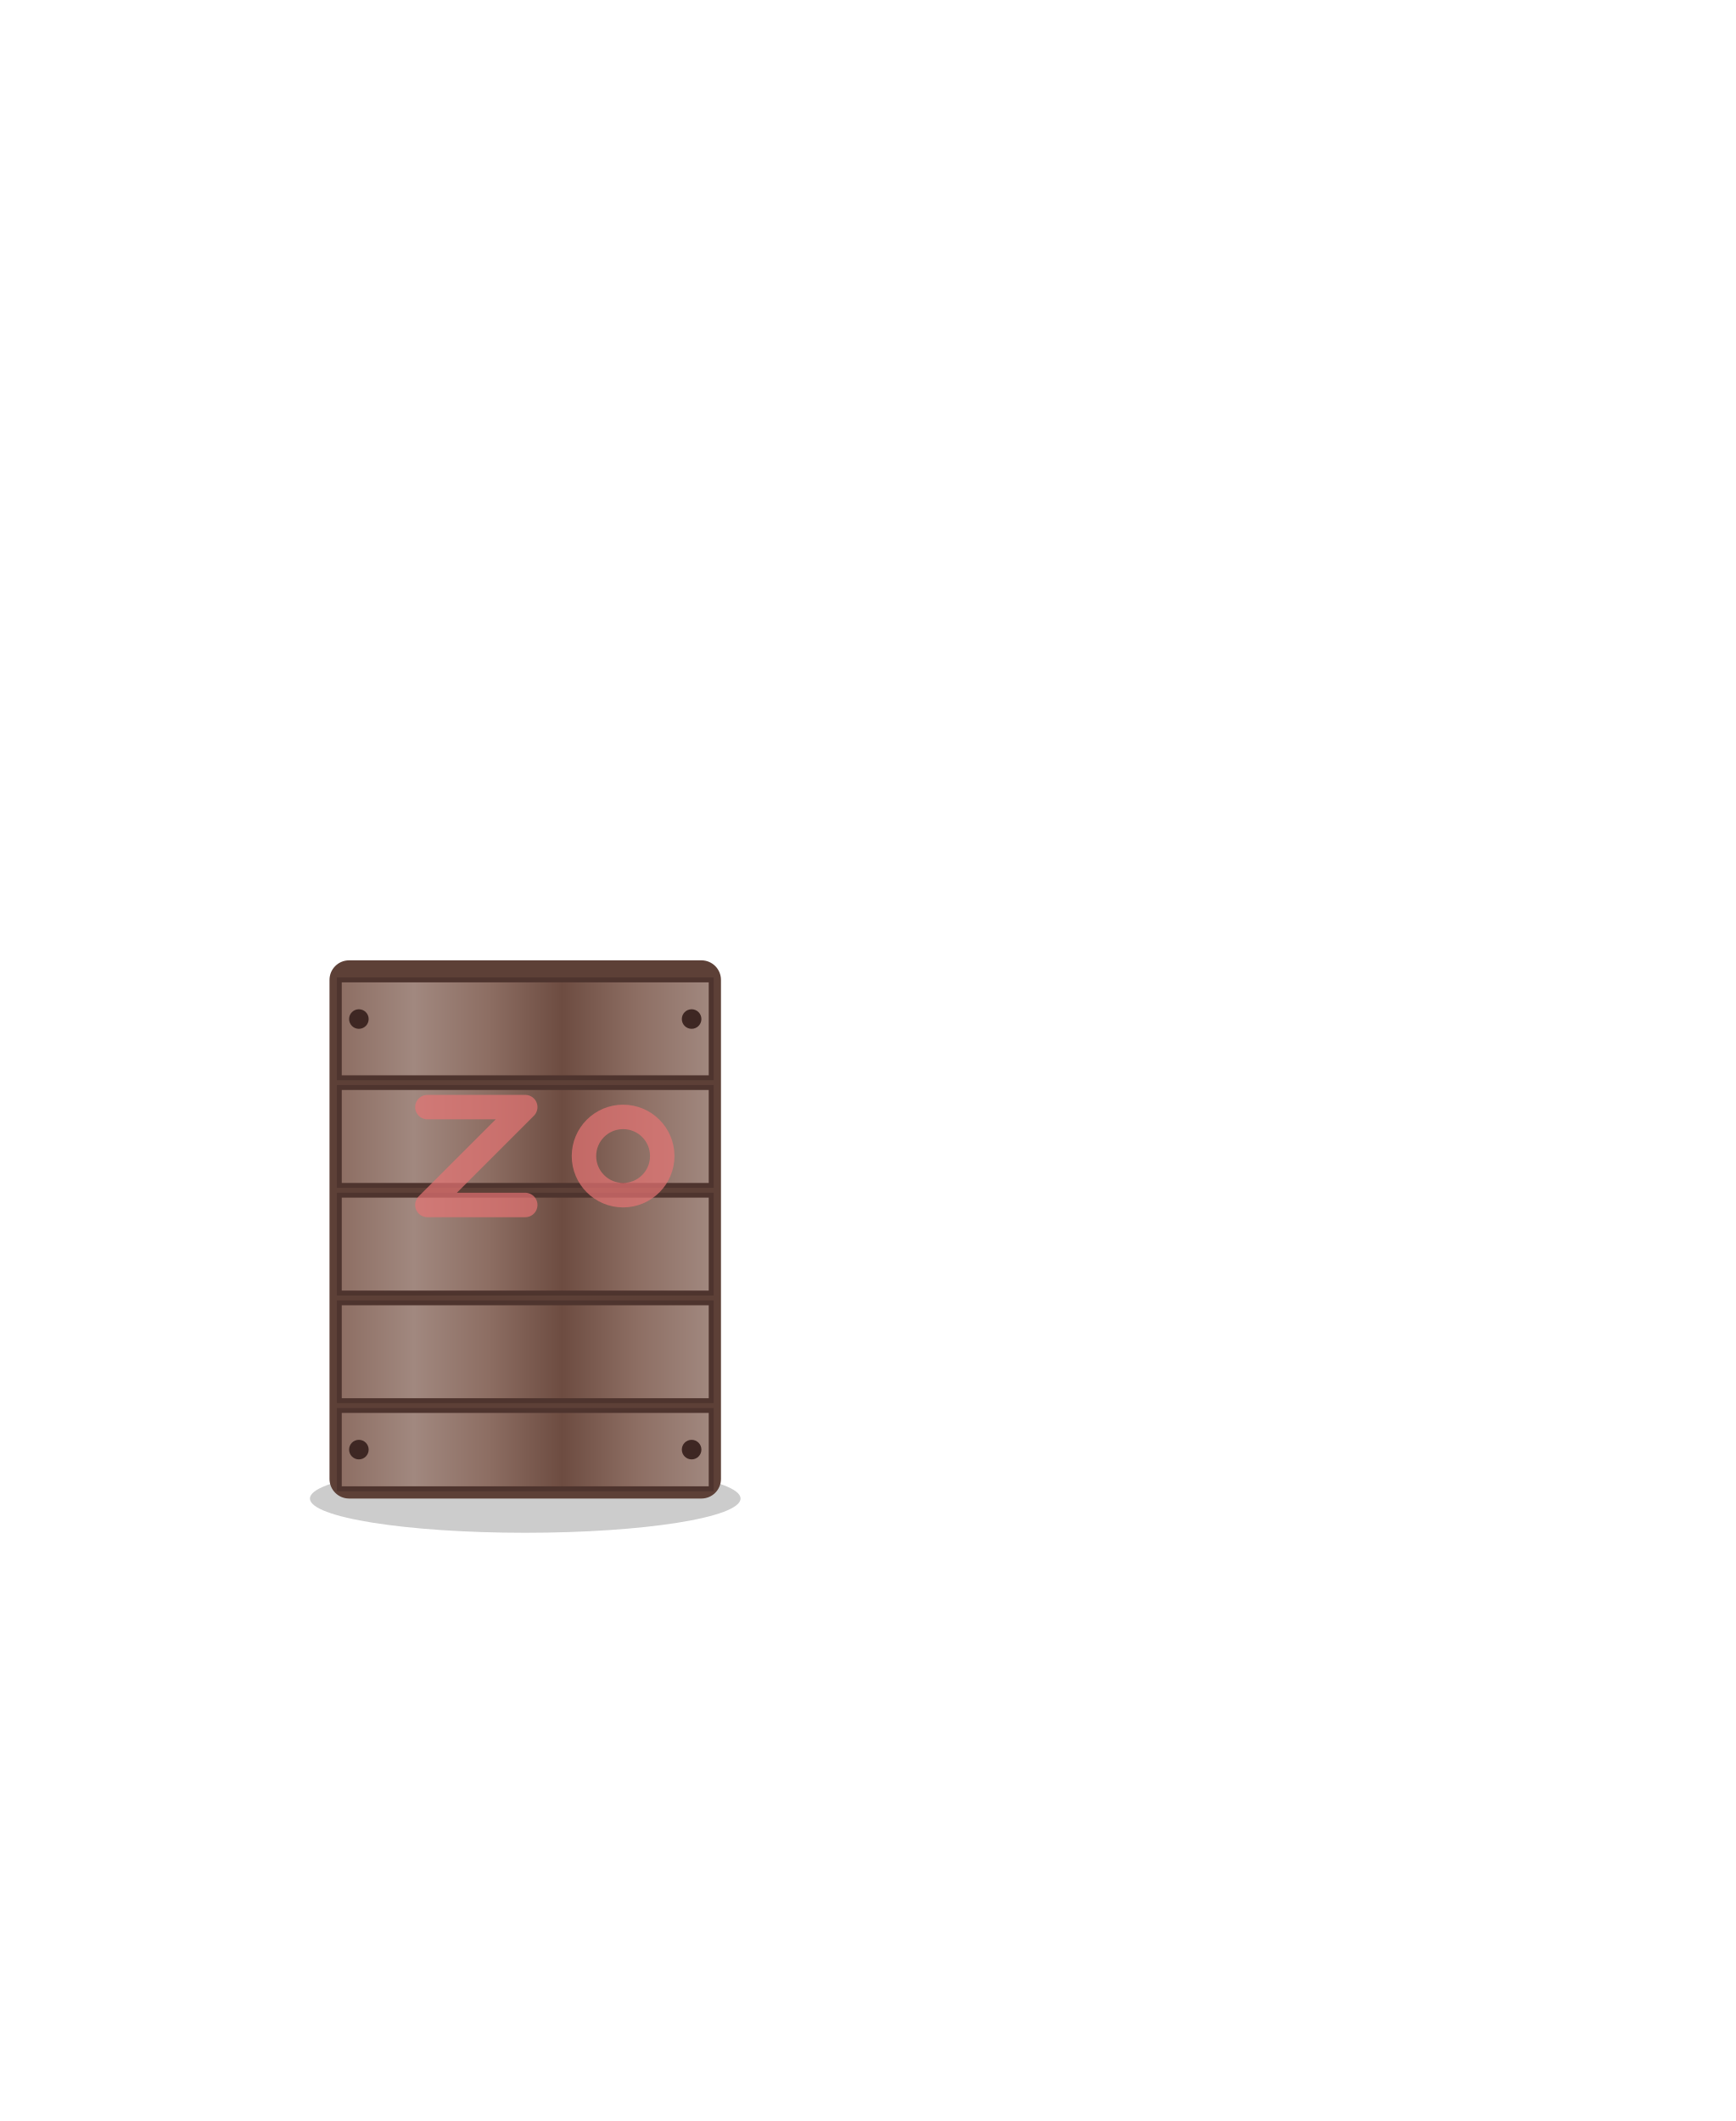
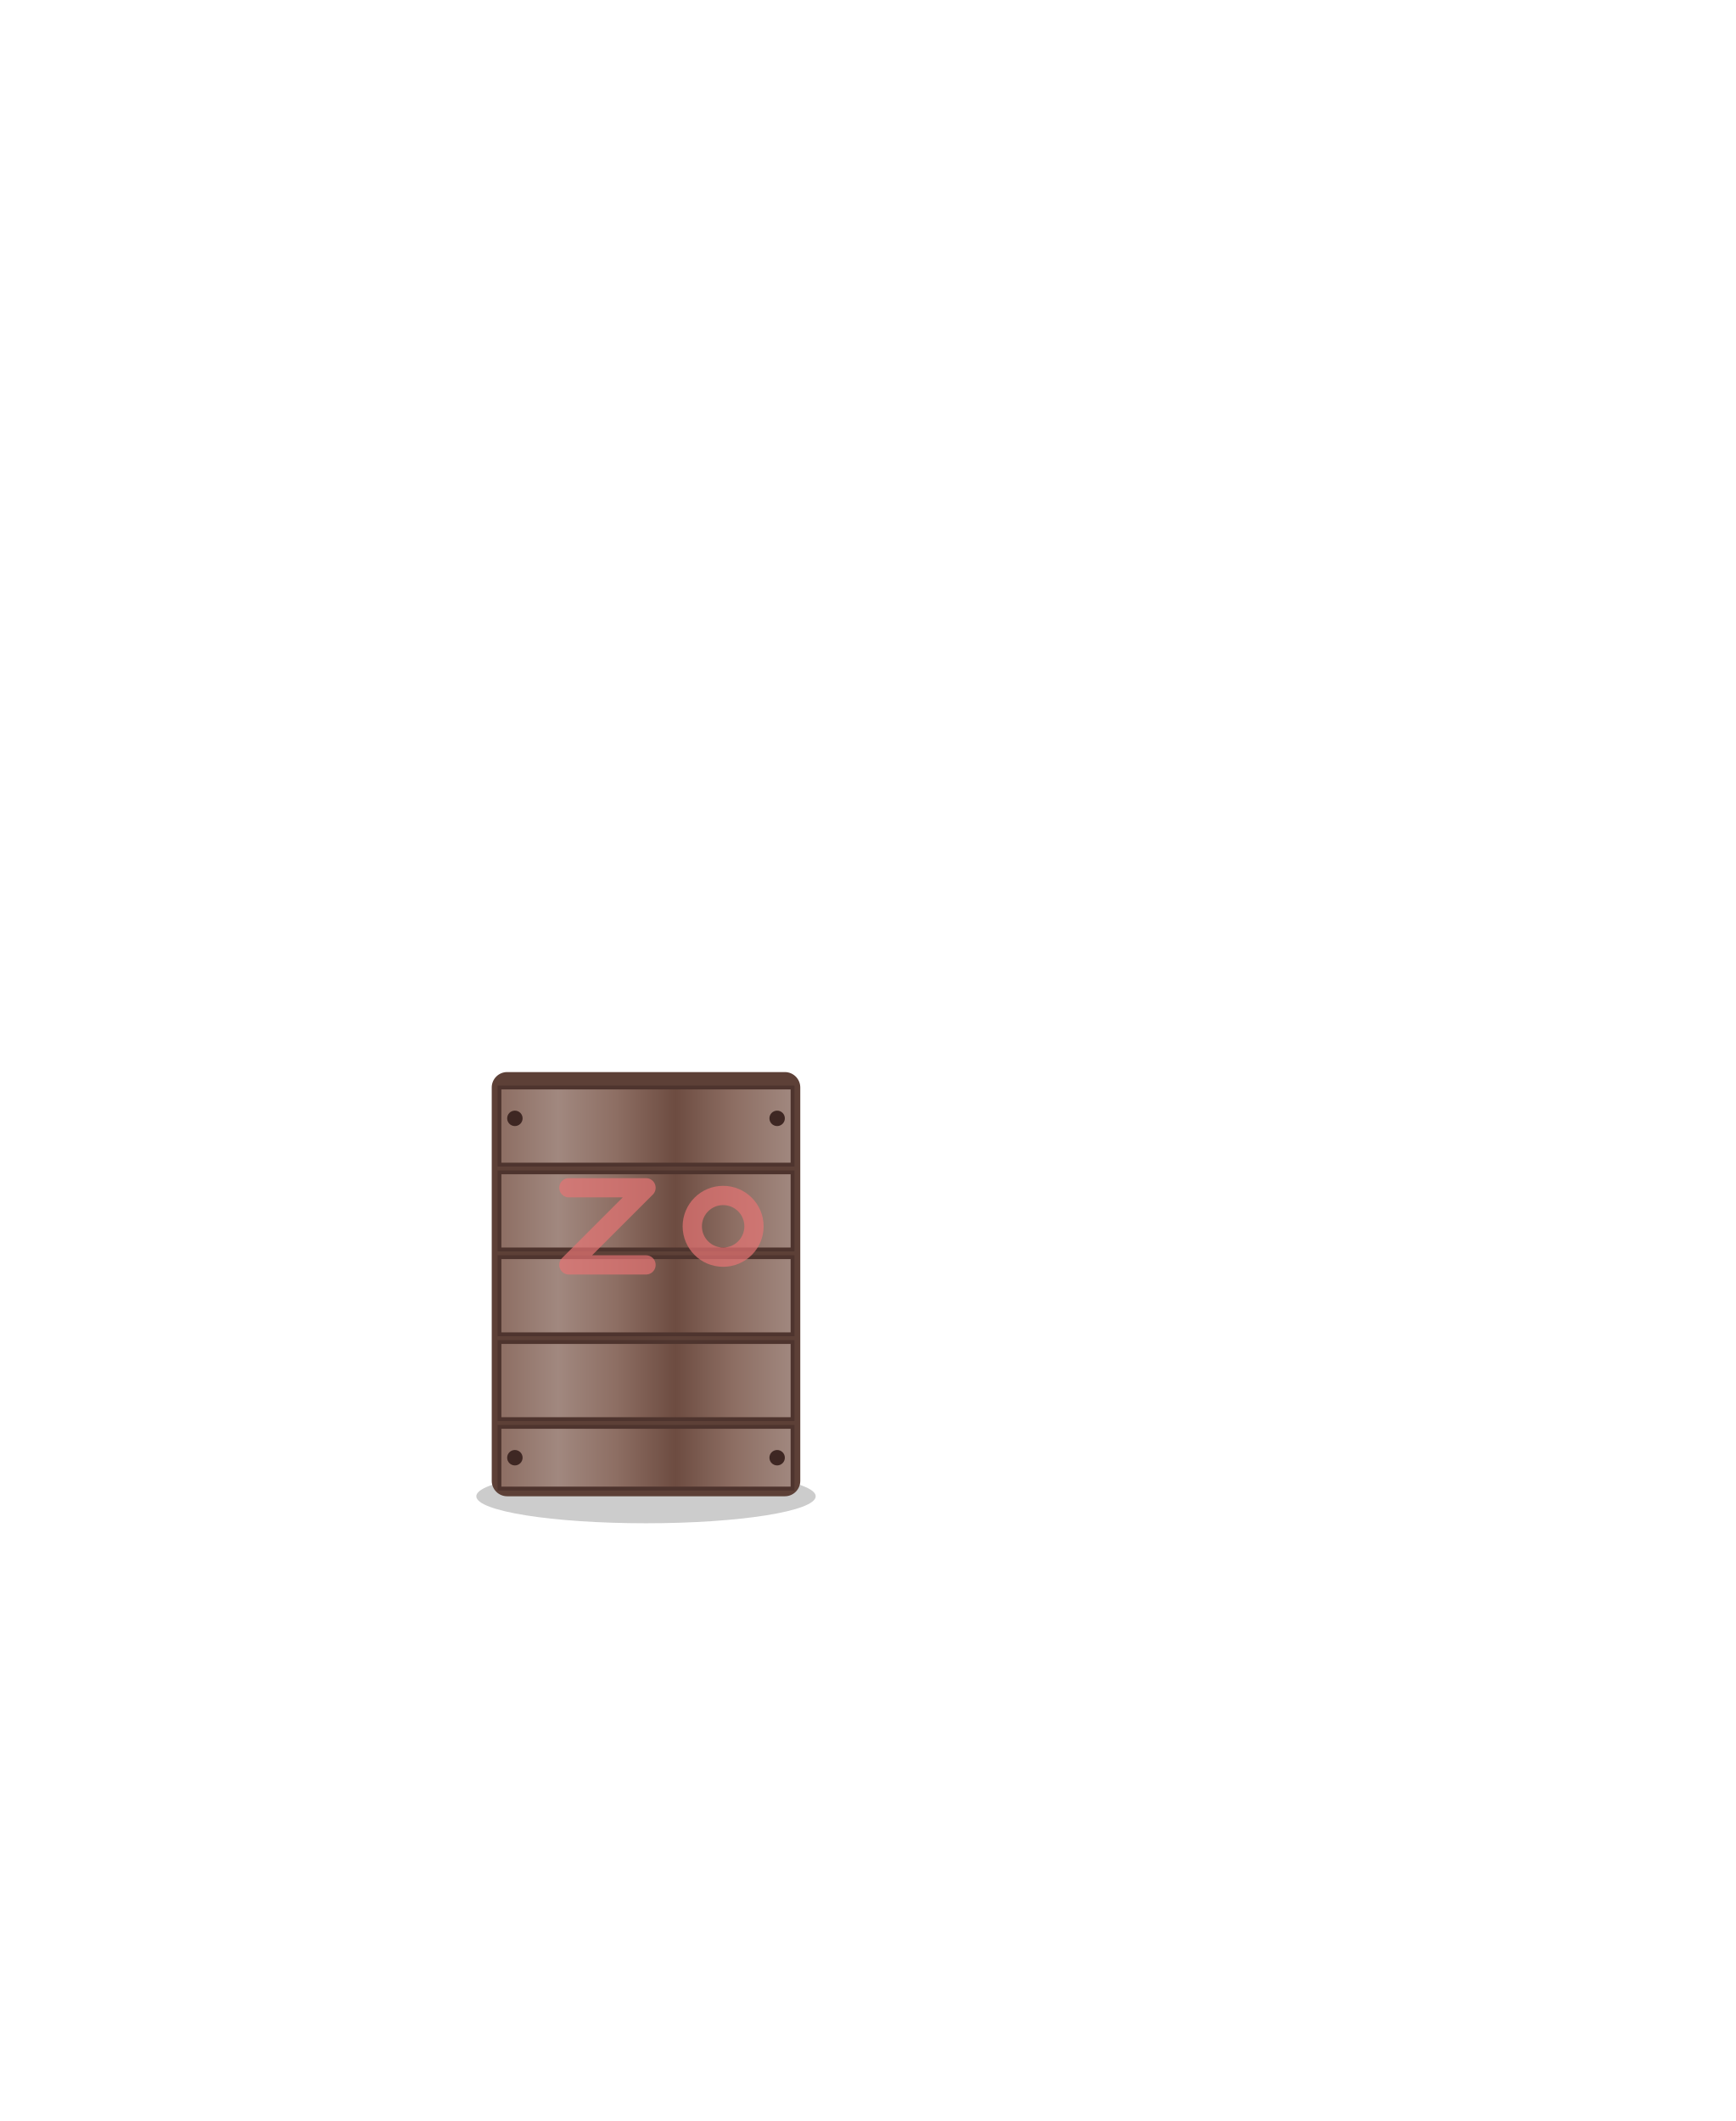
<svg xmlns="http://www.w3.org/2000/svg" viewBox="0 0 180 220" width="180" height="220">
  <defs>
    <linearGradient id="s_wood_uncommon" x1="0" y1="0" x2="1" y2="0">
      <stop offset="0%" stop-color="#8d6e63" />
      <stop offset="20%" stop-color="#a1887f" />
      <stop offset="40%" stop-color="#8d6e63" />
      <stop offset="60%" stop-color="#6d4c41" />
      <stop offset="80%" stop-color="#8d6e63" />
      <stop offset="100%" stop-color="#a1887f" />
    </linearGradient>
  </defs>
-   <g id="shield_uncommon" transform="translate(90 126) scale(1.015) translate(-90 -126)">
+   <g id="shield_uncommon" transform="translate(95 132) scale(0.80) translate(-90 -126)">
    <ellipse cx="55" cy="155" rx="22" ry="3.5" fill="#000000" opacity="0.2" />
    <rect x="35" y="100" width="40" height="55" rx="2" fill="#5d4037" />
    <rect x="36" y="102" width="38" height="10" fill="url(#s_wood_uncommon)" stroke="#4e342e" stroke-width="0.5" />
    <rect x="36" y="113" width="38" height="10" fill="url(#s_wood_uncommon)" stroke="#4e342e" stroke-width="0.5" />
    <rect x="36" y="124" width="38" height="10" fill="url(#s_wood_uncommon)" stroke="#4e342e" stroke-width="0.5" />
    <rect x="36" y="135" width="38" height="10" fill="url(#s_wood_uncommon)" stroke="#4e342e" stroke-width="0.5" />
    <rect x="36" y="146" width="38" height="8" fill="url(#s_wood_uncommon)" stroke="#4e342e" stroke-width="0.5" />
    <circle cx="38" cy="106" r="1" fill="#3e2723" />
    <circle cx="72" cy="106" r="1" fill="#3e2723" />
    <circle cx="38" cy="150" r="1" fill="#3e2723" />
    <circle cx="72" cy="150" r="1" fill="#3e2723" />
    <path d="M45 115 L55 115 L45 125 L55 125" fill="none" stroke="#e57373" stroke-width="2.5" opacity="0.7" stroke-linecap="round" stroke-linejoin="round" />
    <circle cx="65" cy="120" r="4" fill="none" stroke="#e57373" stroke-width="2.5" opacity="0.7" />
  </g>
</svg>
